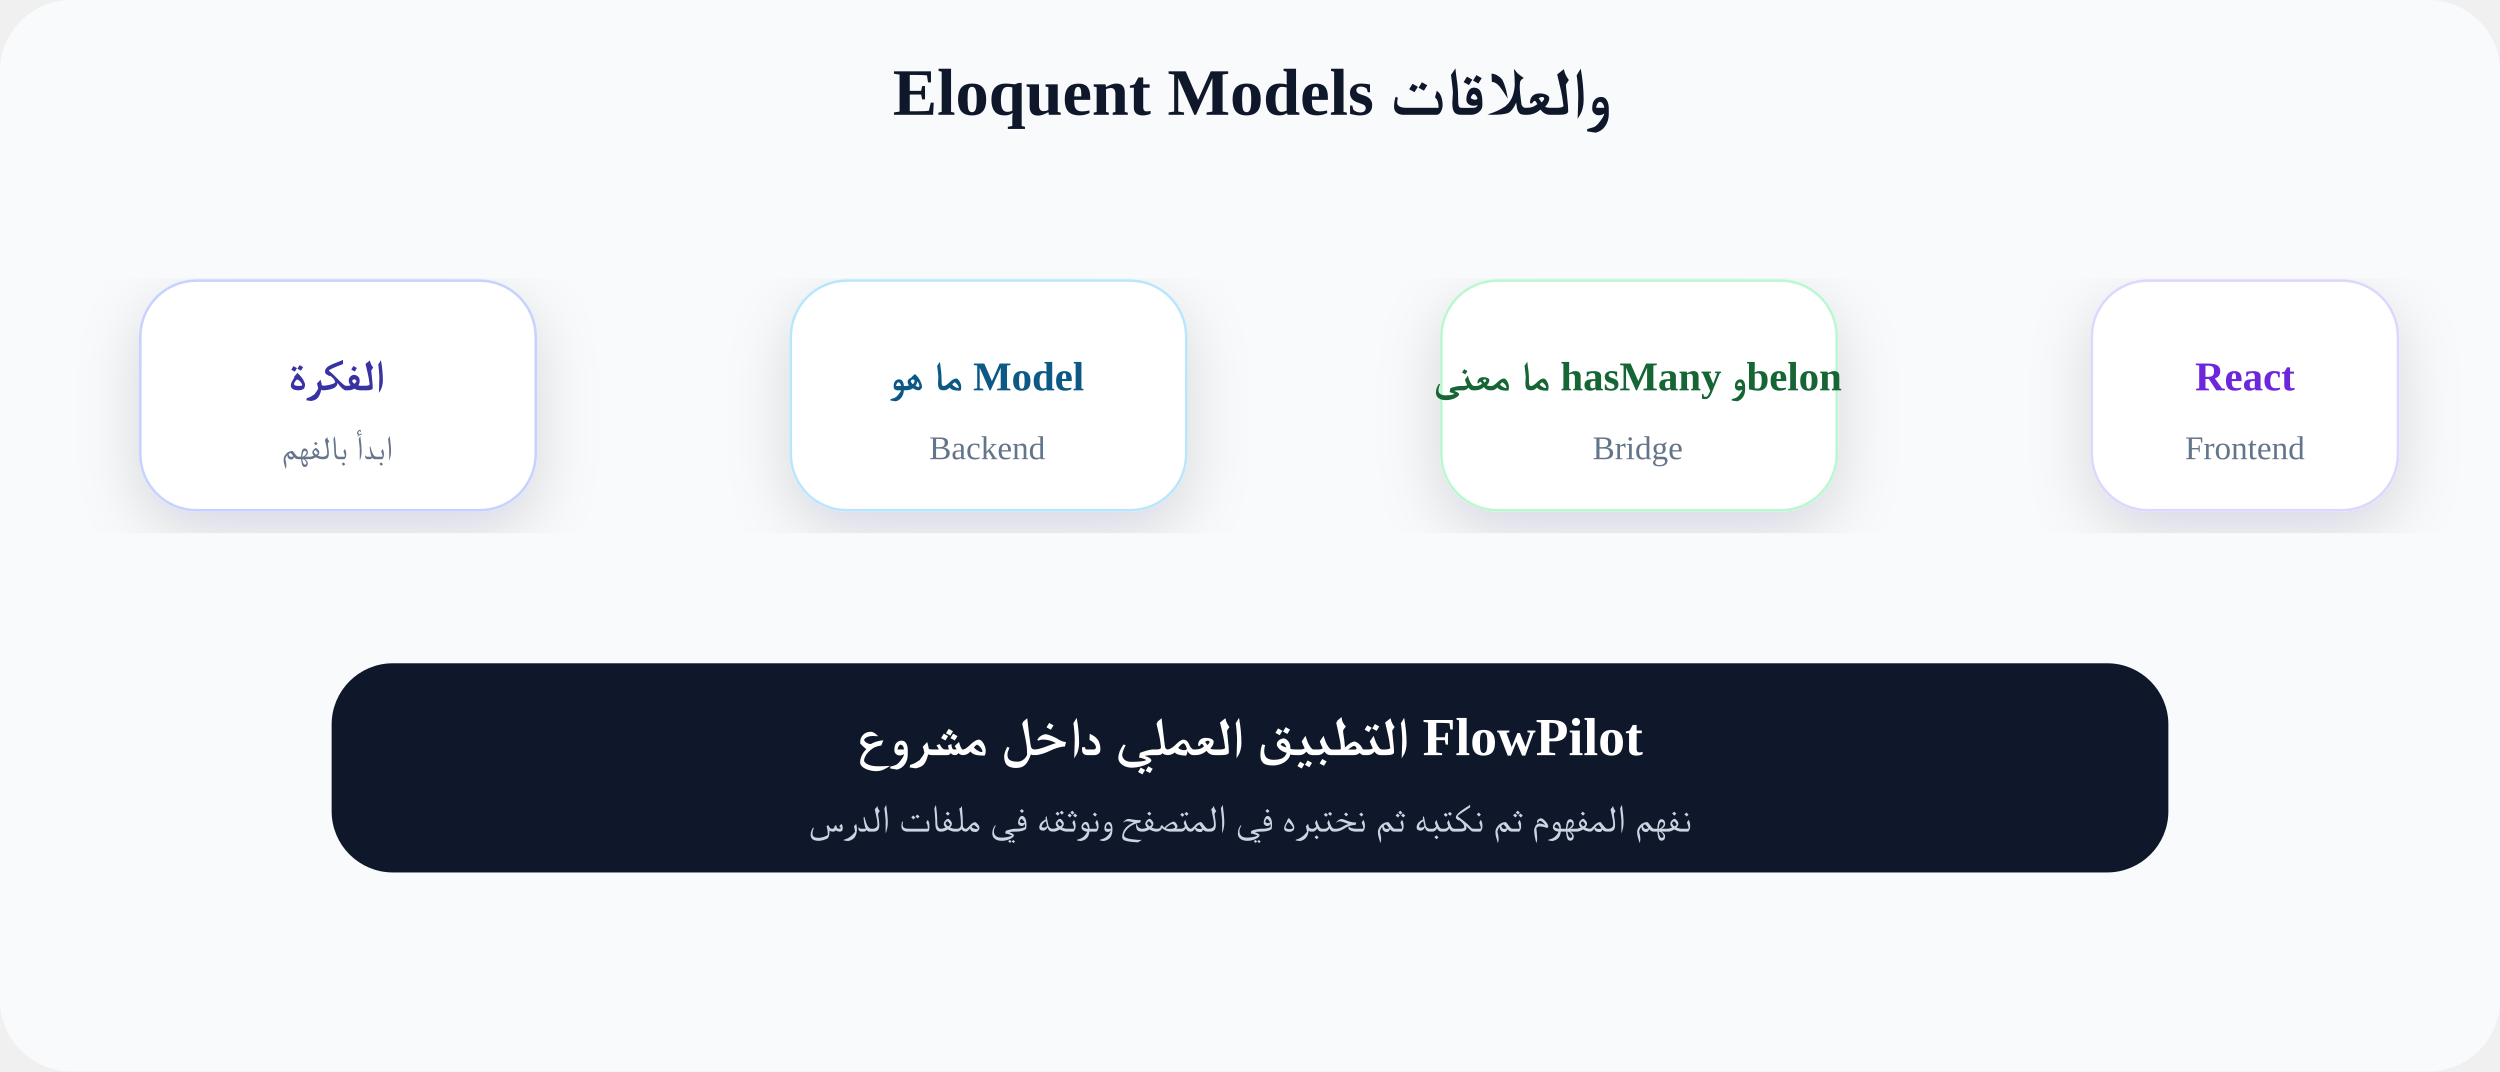
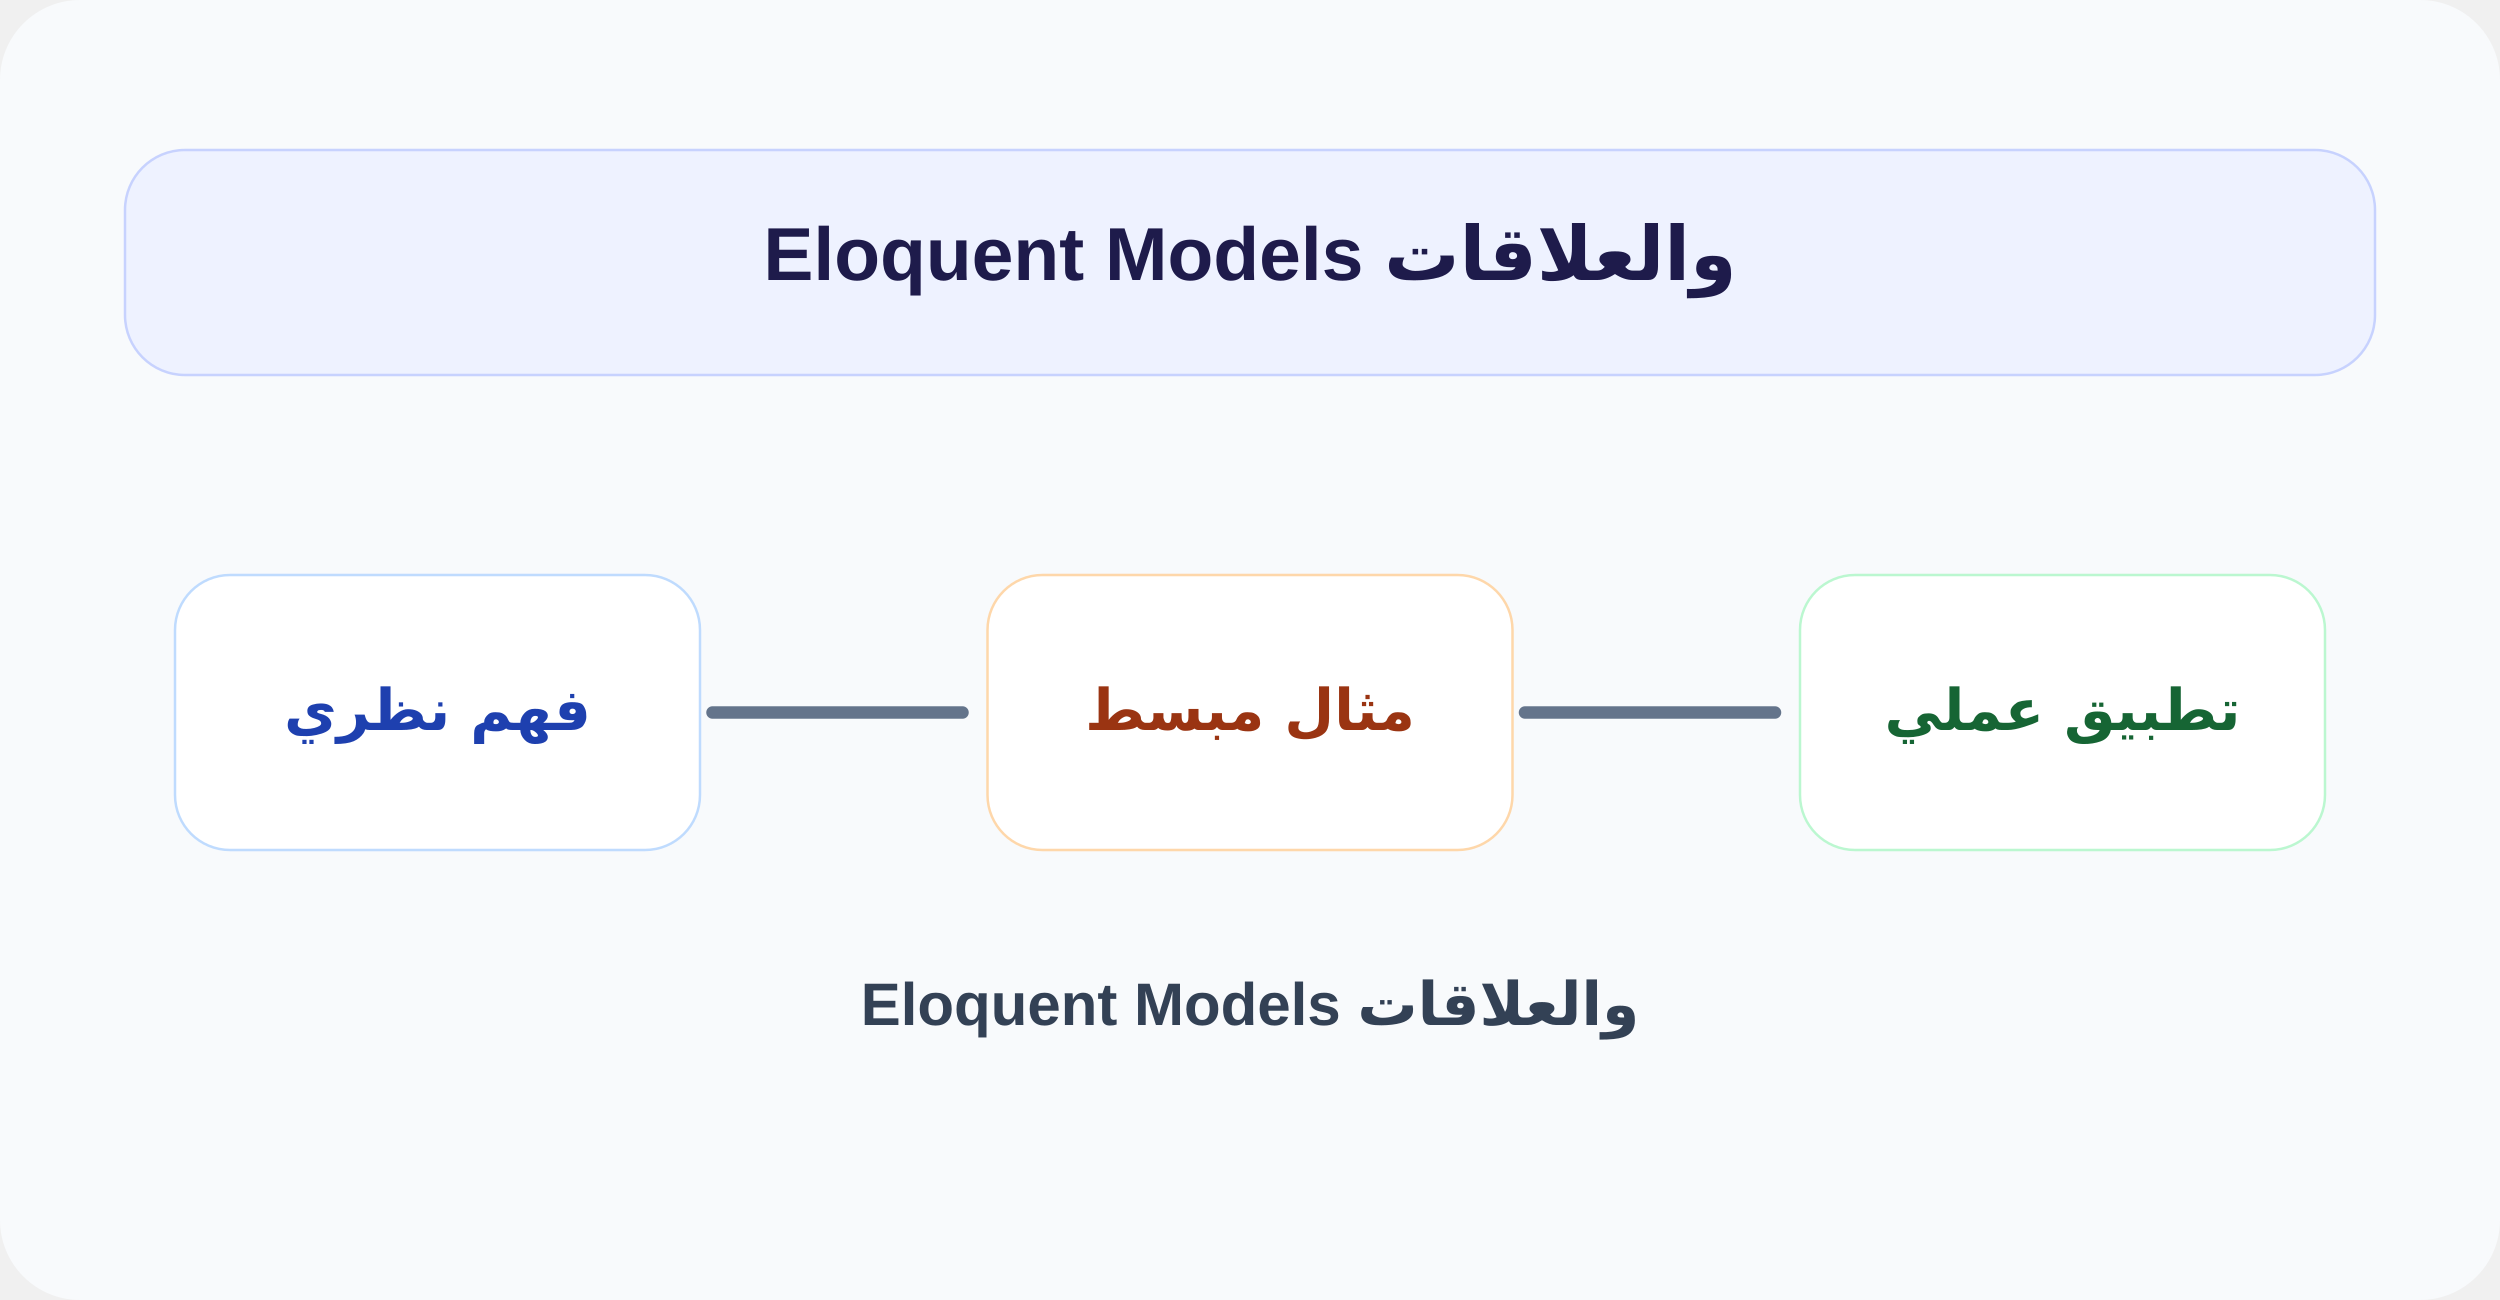
- <svg xmlns="http://www.w3.org/2000/svg" width="980" height="420" viewBox="0 0 980 420" role="img" aria-label="مخطط Eloquent Models والعلاقات">
-   <defs>
-     <linearGradient id="g" x1="0" x2="1">
-       <stop offset="0" stop-color="#4f46e5" />
-       <stop offset="1" stop-color="#06b6d4" />
-     </linearGradient>
-     <filter id="s">
-       <feDropShadow dx="0" dy="8" stdDeviation="12" flood-color="#0f172a" flood-opacity=".14" />
-     </filter>
-   </defs>
-   <rect width="980" height="420" rx="28" fill="#f8fafc" />
-   <text x="490" y="45" text-anchor="middle" font-size="26" font-weight="800" fill="#0f172a">Eloquent Models والعلاقات</text>
-   <g filter="url(#s)">
-     <rect x="55" y="110" width="155" height="90" rx="22" fill="white" stroke="#c7d2fe" />
-     <text x="132" y="153" text-anchor="middle" font-size="17" font-weight="800" fill="#3730a3">الفكرة</text>
-     <text x="132" y="180" text-anchor="middle" font-size="13" fill="#64748b">ابدأ بالفهم</text>
-     <path d="M220 155 H300" stroke="url(#g)" stroke-width="5" marker-end="url(#arrow)" />
-     <rect x="310" y="110" width="155" height="90" rx="22" fill="white" stroke="#bae6fd" />
-     <text x="387" y="153" text-anchor="middle" font-size="16" font-weight="800" fill="#075985">ما هو Model</text>
-     <text x="387" y="180" text-anchor="middle" font-size="13" fill="#64748b">Backend</text>
-     <path d="M475 155 H555" stroke="url(#g)" stroke-width="5" />
-     <rect x="565" y="110" width="155" height="90" rx="22" fill="white" stroke="#bbf7d0" />
-     <text x="642" y="153" text-anchor="middle" font-size="16" font-weight="800" fill="#166534">ما معنى hasMany وbelon</text>
-     <text x="642" y="180" text-anchor="middle" font-size="13" fill="#64748b">Bridge</text>
-     <path d="M730 155 H810" stroke="url(#g)" stroke-width="5" />
-     <rect x="820" y="110" width="120" height="90" rx="22" fill="white" stroke="#ddd6fe" />
-     <text x="880" y="153" text-anchor="middle" font-size="16" font-weight="800" fill="#6d28d9">React</text>
-     <text x="880" y="180" text-anchor="middle" font-size="13" fill="#64748b">Frontend</text>
+ <svg xmlns="http://www.w3.org/2000/svg" width="1000" height="520" viewBox="0 0 1000 520">
+   <rect width="1000" height="520" rx="32" fill="#f8fafc" />
+   <rect x="50" y="60" width="900" height="90" rx="24" fill="#eef2ff" stroke="#c7d2fe" />
+   <text x="500" y="112" text-anchor="middle" font-size="30" font-weight="900" fill="#1e1b4b" font-family="Arial">Eloquent Models والعلاقات</text>
+   <g font-family="Arial" font-size="23" font-weight="800">
+     <rect x="70" y="230" width="210" height="110" rx="22" fill="#fff" stroke="#bfdbfe" />
+     <text x="175" y="292" text-anchor="middle" fill="#1e40af">فهم نظري</text>
+     <rect x="395" y="230" width="210" height="110" rx="22" fill="#fff" stroke="#fed7aa" />
+     <text x="500" y="292" text-anchor="middle" fill="#9a3412">مثال مبسط</text>
+     <rect x="720" y="230" width="210" height="110" rx="22" fill="#fff" stroke="#bbf7d0" />
+     <text x="825" y="292" text-anchor="middle" fill="#166534">تطبيق عملي</text>
  </g>
-   <rect x="130" y="260" width="720" height="82" rx="24" fill="#0f172a" />
-   <text x="490" y="296" text-anchor="middle" font-size="21" font-weight="900" fill="white">التطبيق العملي داخل مشروع FlowPilot</text>
-   <text x="490" y="326" text-anchor="middle" font-size="15" fill="#cbd5e1">نفهم المفهوم ثم نكتبه ثم نختبره في المتصفح ونوثقه في ملفات الدرس</text>
+   <path d="M285 285 H385" stroke="#64748b" stroke-width="5" stroke-linecap="round" />
+   <path d="M610 285 H710" stroke="#64748b" stroke-width="5" stroke-linecap="round" />
+   <text x="500" y="410" text-anchor="middle" font-size="24" font-weight="800" fill="#334155" font-family="Arial">Eloquent Models والعلاقات</text>
</svg>
